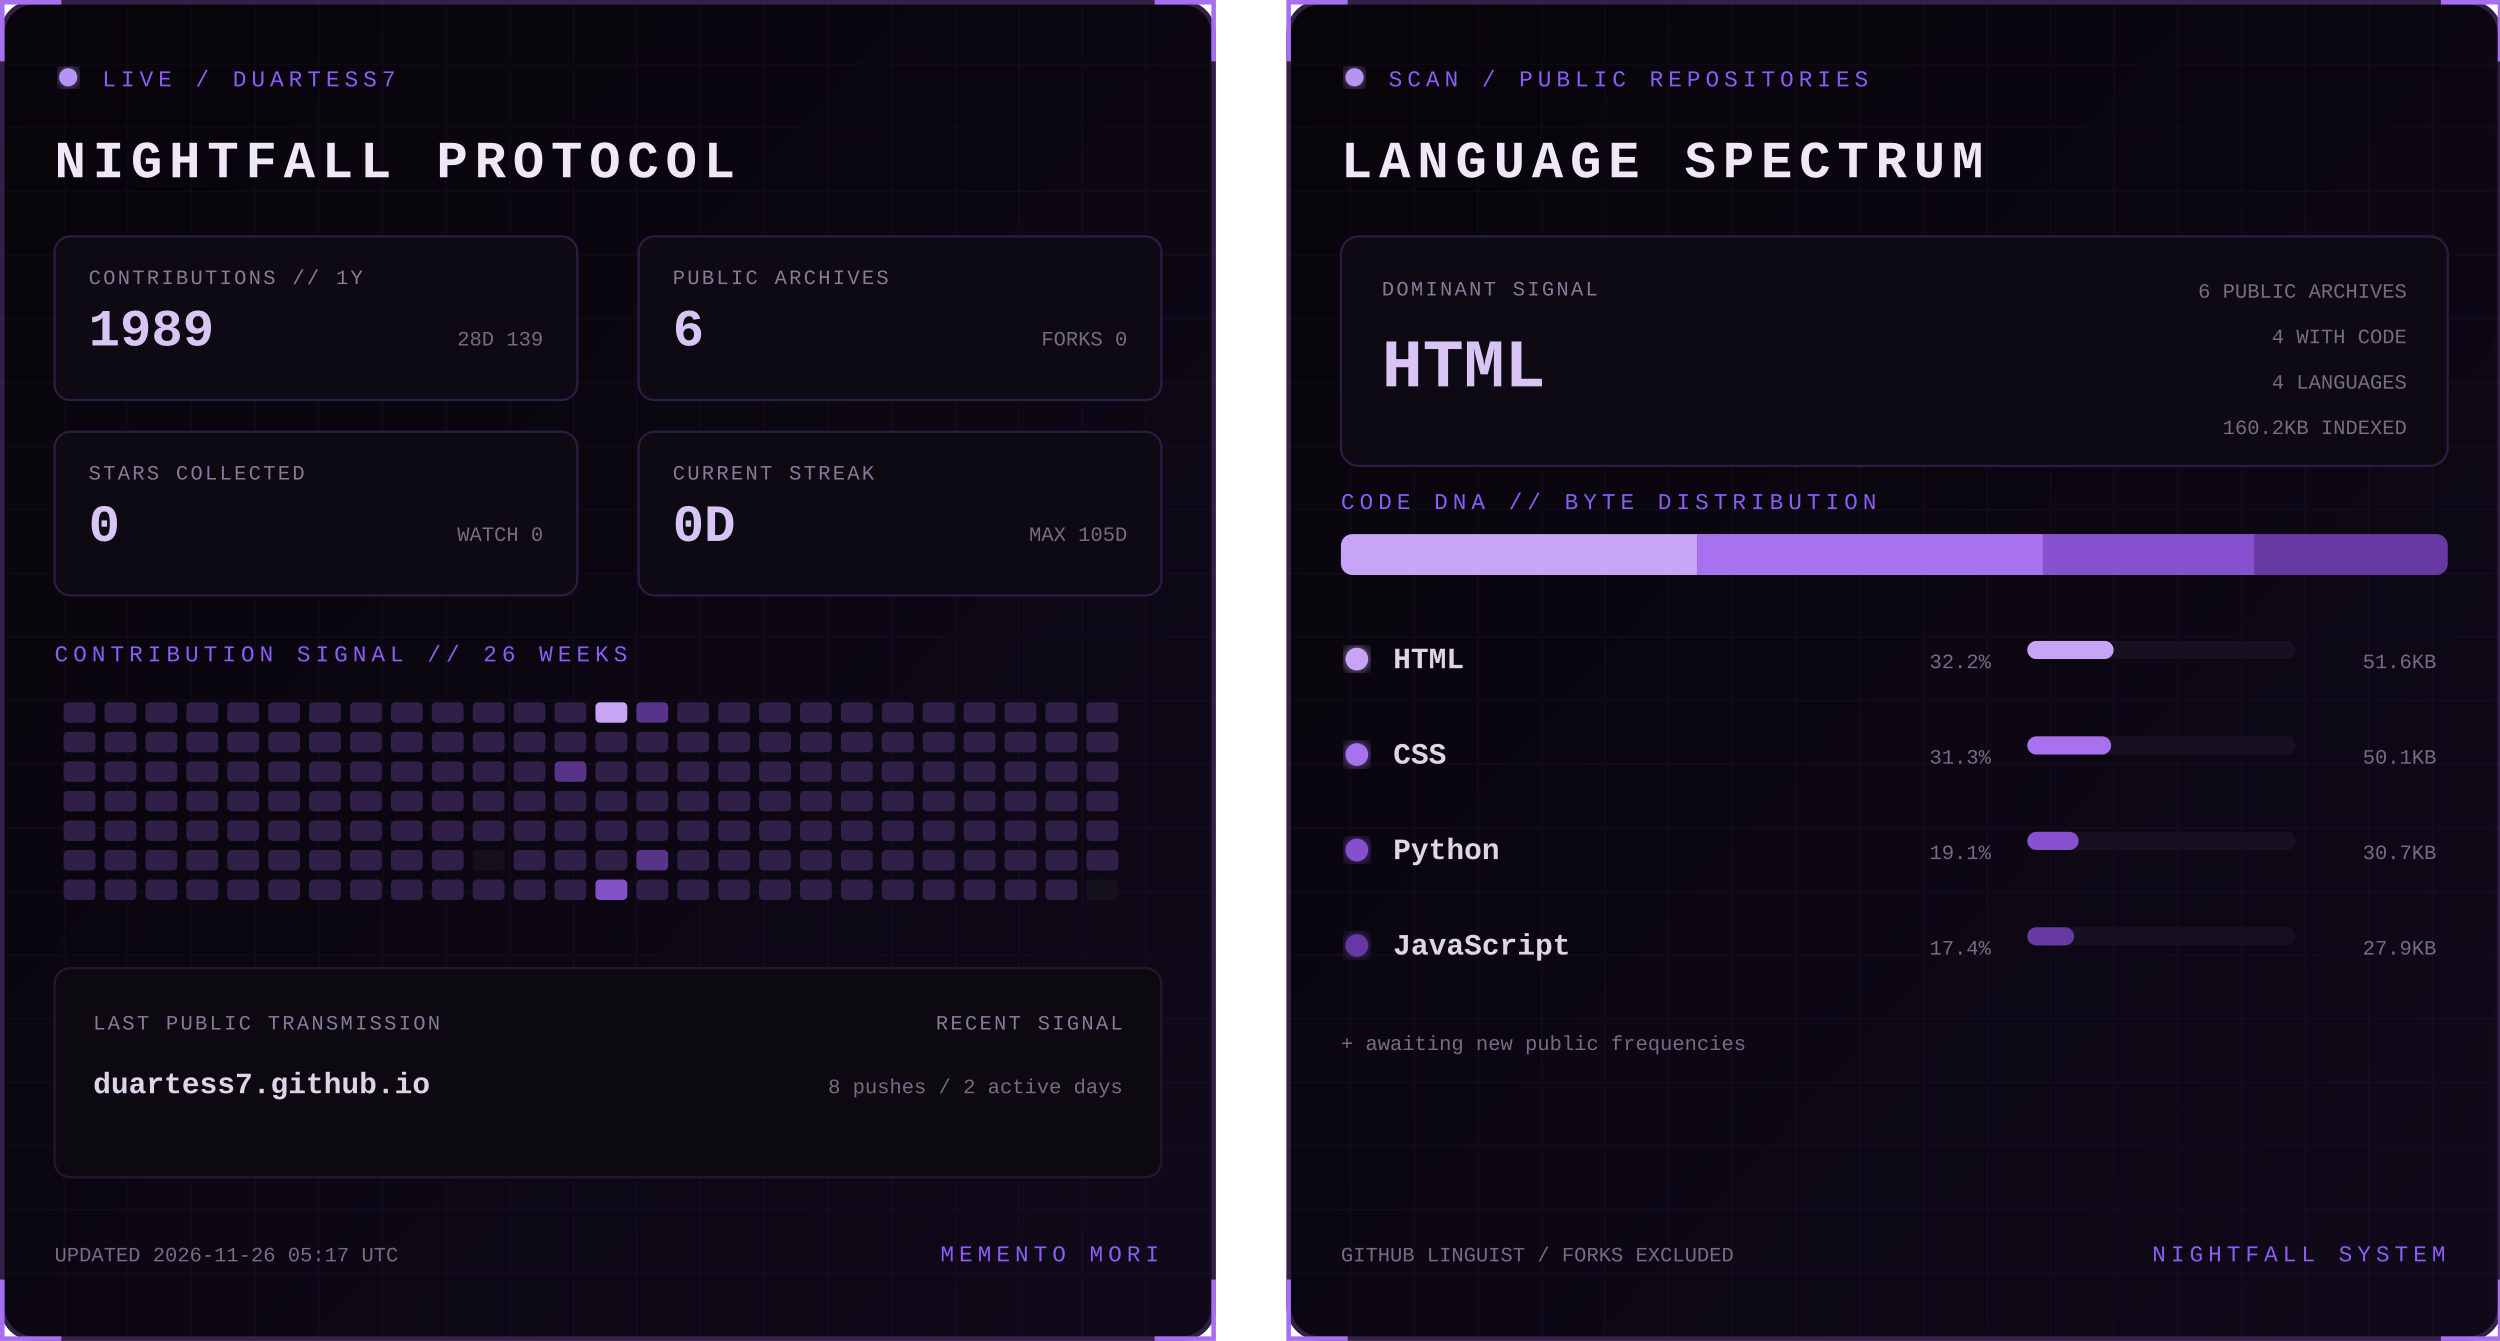
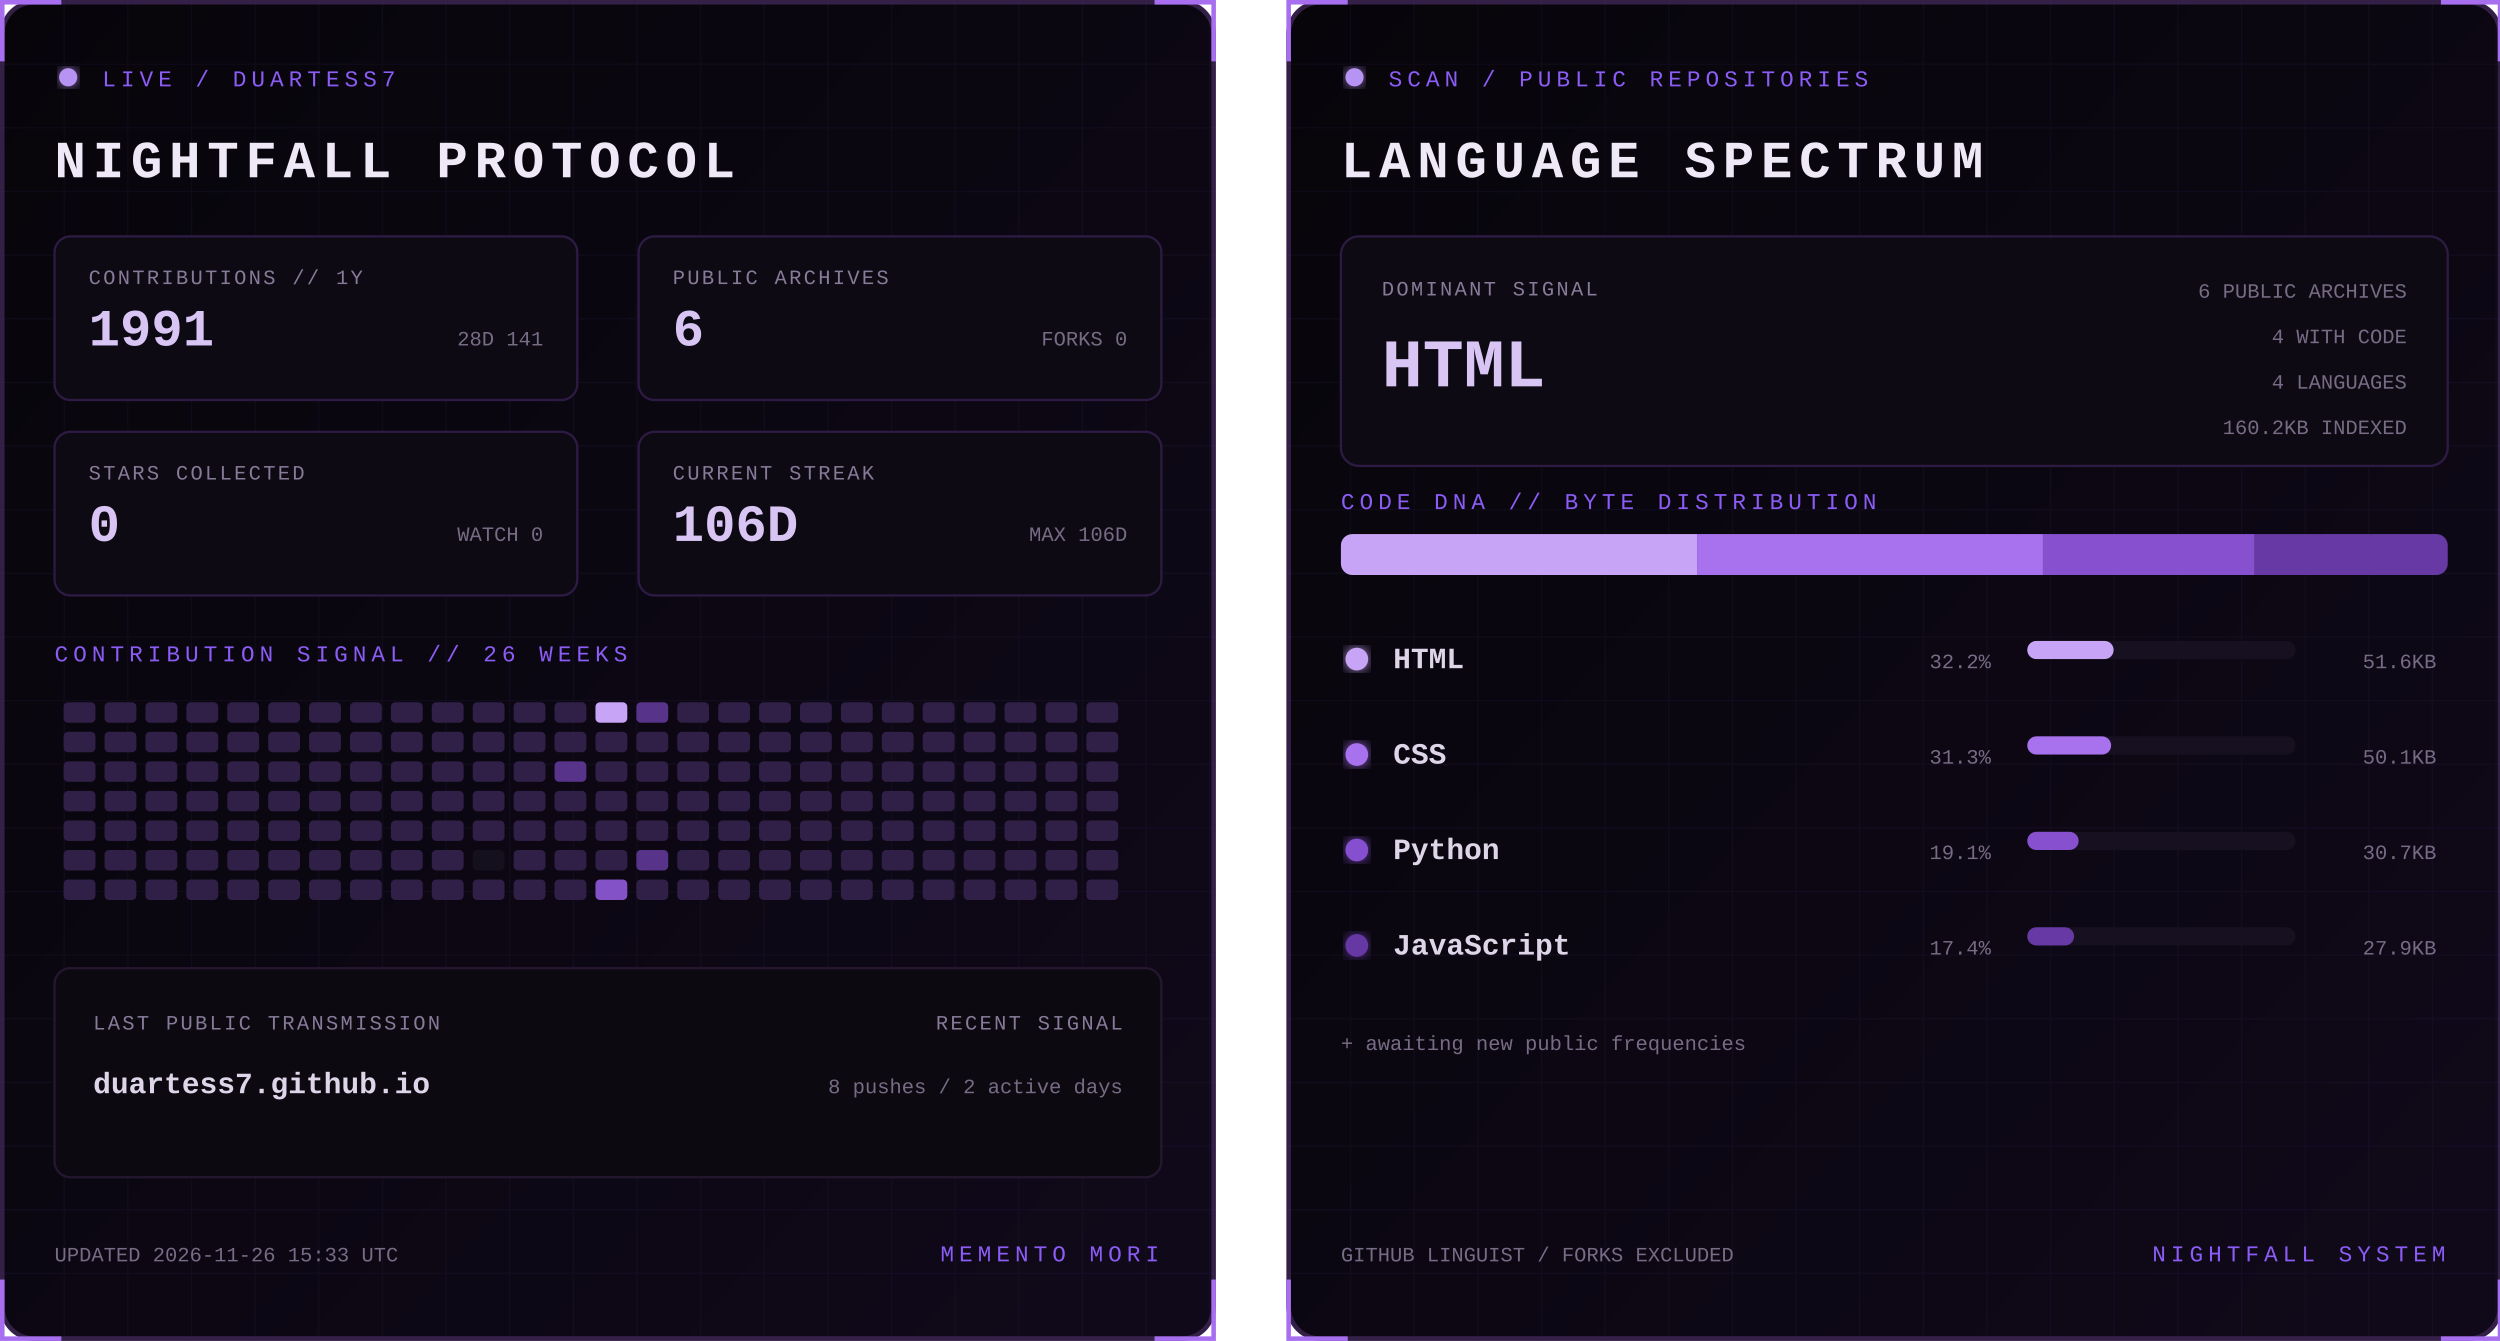
<svg xmlns="http://www.w3.org/2000/svg" width="1100" height="590" viewBox="0 0 1100 590" role="img" aria-labelledby="title desc">
  <defs>
    <linearGradient id="bg" x1="0" y1="0" x2="1" y2="1">
      <stop stop-color="#07050a" />
      <stop offset="1" stop-color="#10091a" />
    </linearGradient>
    <filter id="glow">
      <feGaussianBlur stdDeviation="3" result="b" />
      <feMerge>
        <feMergeNode in="b" />
        <feMergeNode in="SourceGraphic" />
      </feMerge>
    </filter>
    <pattern id="grid" width="28" height="28" patternUnits="userSpaceOnUse">
      <path d="M28 0H0V28" fill="none" stroke="#8b5cf6" stroke-opacity=".055" />
    </pattern>
    <clipPath id="dna">
      <rect x="24" y="235" width="487" height="18" rx="5" />
    </clipPath>
    <style>
      text { font-family: Consolas, 'Courier New', monospace; }
      .kicker { fill:#8b5cf6; font-size:10px; letter-spacing:2.2px; }
      .title { fill:#eee8f7; font-size:23px; font-weight:700; letter-spacing:3px; }
      .label { fill:#887a99; font-size:9px; letter-spacing:1px; }
      .stat { fill:#d8c5f4; font-size:23px; font-weight:700; }
      .detail,.pct { fill:#776b85; font-size:9px; }
      .lang { fill:#ded5e8; font-size:13px; font-weight:700; }
      .hero { fill:#d8c5f4; font-size:30px; font-weight:700; }
      .blink { animation:blink 1.6s step-end infinite; }
      @keyframes blink { 50% { opacity:.25 } }
    </style>
  </defs>
  <g>
    <rect x="1" y="1" width="533" height="588" rx="14" fill="url(#bg)" stroke="#342047" stroke-width="2" />
    <rect x="1" y="1" width="533" height="588" rx="14" fill="url(#grid)" />
    <path d="M27 1H1v26 M508 1h26v26 M534 563v26h-26 M27 589H1v-26" stroke="#a76ff0" stroke-width="2" fill="none" />
    <circle cx="30" cy="34" r="4" fill="#b794f4" filter="url(#glow)" class="blink" />
    <text x="45" y="38" class="kicker">LIVE / DUARTESS7</text>
    <text x="24" y="78" class="title">NIGHTFALL PROTOCOL</text>
    <g transform="translate(24 104)">
      <rect width="230" height="72" rx="7" fill="#0d0a13" stroke="#2d1b43" />
      <text x="15" y="21" class="label">CONTRIBUTIONS // 1Y</text>
-       <text x="15" y="48" class="stat">1989</text>
-       <text x="215" y="48" text-anchor="end" class="detail">28D 139</text>
+       <text x="15" y="48" class="stat">1991</text>
+       <text x="215" y="48" text-anchor="end" class="detail">28D 141</text>
    </g>
    <g transform="translate(281 104)">
      <rect width="230" height="72" rx="7" fill="#0d0a13" stroke="#2d1b43" />
      <text x="15" y="21" class="label">PUBLIC ARCHIVES</text>
      <text x="15" y="48" class="stat">6</text>
      <text x="215" y="48" text-anchor="end" class="detail">FORKS 0</text>
    </g>
    <g transform="translate(24 190)">
      <rect width="230" height="72" rx="7" fill="#0d0a13" stroke="#2d1b43" />
      <text x="15" y="21" class="label">STARS COLLECTED</text>
      <text x="15" y="48" class="stat">0</text>
      <text x="215" y="48" text-anchor="end" class="detail">WATCH 0</text>
    </g>
    <g transform="translate(281 190)">
      <rect width="230" height="72" rx="7" fill="#0d0a13" stroke="#2d1b43" />
      <text x="15" y="21" class="label">CURRENT STREAK</text>
-       <text x="15" y="48" class="stat">0D</text>
-       <text x="215" y="48" text-anchor="end" class="detail">MAX 105D</text>
+       <text x="15" y="48" class="stat">106D</text>
+       <text x="215" y="48" text-anchor="end" class="detail">MAX 106D</text>
    </g>
    <text x="24" y="291" class="kicker">CONTRIBUTION SIGNAL // 26 WEEKS</text>
    <g>
      <rect x="28" y="309" width="14" height="9" rx="2" fill="#302047" />
      <rect x="28" y="322" width="14" height="9" rx="2" fill="#302047" />
      <rect x="28" y="335" width="14" height="9" rx="2" fill="#302047" />
      <rect x="28" y="348" width="14" height="9" rx="2" fill="#302047" />
      <rect x="28" y="361" width="14" height="9" rx="2" fill="#302047" />
      <rect x="28" y="374" width="14" height="9" rx="2" fill="#302047" />
      <rect x="28" y="387" width="14" height="9" rx="2" fill="#302047" />
      <rect x="46" y="309" width="14" height="9" rx="2" fill="#302047" />
      <rect x="46" y="322" width="14" height="9" rx="2" fill="#302047" />
      <rect x="46" y="335" width="14" height="9" rx="2" fill="#302047" />
      <rect x="46" y="348" width="14" height="9" rx="2" fill="#302047" />
      <rect x="46" y="361" width="14" height="9" rx="2" fill="#302047" />
      <rect x="46" y="374" width="14" height="9" rx="2" fill="#302047" />
      <rect x="46" y="387" width="14" height="9" rx="2" fill="#302047" />
      <rect x="64" y="309" width="14" height="9" rx="2" fill="#302047" />
      <rect x="64" y="322" width="14" height="9" rx="2" fill="#302047" />
      <rect x="64" y="335" width="14" height="9" rx="2" fill="#302047" />
      <rect x="64" y="348" width="14" height="9" rx="2" fill="#302047" />
      <rect x="64" y="361" width="14" height="9" rx="2" fill="#302047" />
      <rect x="64" y="374" width="14" height="9" rx="2" fill="#302047" />
      <rect x="64" y="387" width="14" height="9" rx="2" fill="#302047" />
      <rect x="82" y="309" width="14" height="9" rx="2" fill="#302047" />
      <rect x="82" y="322" width="14" height="9" rx="2" fill="#302047" />
      <rect x="82" y="335" width="14" height="9" rx="2" fill="#302047" />
      <rect x="82" y="348" width="14" height="9" rx="2" fill="#302047" />
      <rect x="82" y="361" width="14" height="9" rx="2" fill="#302047" />
      <rect x="82" y="374" width="14" height="9" rx="2" fill="#302047" />
      <rect x="82" y="387" width="14" height="9" rx="2" fill="#302047" />
      <rect x="100" y="309" width="14" height="9" rx="2" fill="#302047" />
      <rect x="100" y="322" width="14" height="9" rx="2" fill="#302047" />
      <rect x="100" y="335" width="14" height="9" rx="2" fill="#302047" />
      <rect x="100" y="348" width="14" height="9" rx="2" fill="#302047" />
      <rect x="100" y="361" width="14" height="9" rx="2" fill="#302047" />
      <rect x="100" y="374" width="14" height="9" rx="2" fill="#302047" />
      <rect x="100" y="387" width="14" height="9" rx="2" fill="#302047" />
      <rect x="118" y="309" width="14" height="9" rx="2" fill="#302047" />
      <rect x="118" y="322" width="14" height="9" rx="2" fill="#302047" />
      <rect x="118" y="335" width="14" height="9" rx="2" fill="#302047" />
      <rect x="118" y="348" width="14" height="9" rx="2" fill="#302047" />
      <rect x="118" y="361" width="14" height="9" rx="2" fill="#302047" />
      <rect x="118" y="374" width="14" height="9" rx="2" fill="#302047" />
      <rect x="118" y="387" width="14" height="9" rx="2" fill="#302047" />
      <rect x="136" y="309" width="14" height="9" rx="2" fill="#302047" />
      <rect x="136" y="322" width="14" height="9" rx="2" fill="#302047" />
      <rect x="136" y="335" width="14" height="9" rx="2" fill="#302047" />
      <rect x="136" y="348" width="14" height="9" rx="2" fill="#302047" />
      <rect x="136" y="361" width="14" height="9" rx="2" fill="#302047" />
      <rect x="136" y="374" width="14" height="9" rx="2" fill="#302047" />
      <rect x="136" y="387" width="14" height="9" rx="2" fill="#302047" />
      <rect x="154" y="309" width="14" height="9" rx="2" fill="#302047" />
      <rect x="154" y="322" width="14" height="9" rx="2" fill="#302047" />
      <rect x="154" y="335" width="14" height="9" rx="2" fill="#302047" />
      <rect x="154" y="348" width="14" height="9" rx="2" fill="#302047" />
      <rect x="154" y="361" width="14" height="9" rx="2" fill="#302047" />
      <rect x="154" y="374" width="14" height="9" rx="2" fill="#302047" />
      <rect x="154" y="387" width="14" height="9" rx="2" fill="#302047" />
      <rect x="172" y="309" width="14" height="9" rx="2" fill="#302047" />
      <rect x="172" y="322" width="14" height="9" rx="2" fill="#302047" />
      <rect x="172" y="335" width="14" height="9" rx="2" fill="#302047" />
      <rect x="172" y="348" width="14" height="9" rx="2" fill="#302047" />
      <rect x="172" y="361" width="14" height="9" rx="2" fill="#302047" />
      <rect x="172" y="374" width="14" height="9" rx="2" fill="#302047" />
      <rect x="172" y="387" width="14" height="9" rx="2" fill="#302047" />
      <rect x="190" y="309" width="14" height="9" rx="2" fill="#302047" />
      <rect x="190" y="322" width="14" height="9" rx="2" fill="#302047" />
      <rect x="190" y="335" width="14" height="9" rx="2" fill="#302047" />
      <rect x="190" y="348" width="14" height="9" rx="2" fill="#302047" />
      <rect x="190" y="361" width="14" height="9" rx="2" fill="#302047" />
      <rect x="190" y="374" width="14" height="9" rx="2" fill="#302047" />
      <rect x="190" y="387" width="14" height="9" rx="2" fill="#302047" />
      <rect x="208" y="309" width="14" height="9" rx="2" fill="#302047" />
      <rect x="208" y="322" width="14" height="9" rx="2" fill="#302047" />
      <rect x="208" y="335" width="14" height="9" rx="2" fill="#302047" />
      <rect x="208" y="348" width="14" height="9" rx="2" fill="#302047" />
      <rect x="208" y="361" width="14" height="9" rx="2" fill="#302047" />
      <rect x="208" y="374" width="14" height="9" rx="2" fill="#15101d" />
      <rect x="208" y="387" width="14" height="9" rx="2" fill="#302047" />
      <rect x="226" y="309" width="14" height="9" rx="2" fill="#302047" />
      <rect x="226" y="322" width="14" height="9" rx="2" fill="#302047" />
      <rect x="226" y="335" width="14" height="9" rx="2" fill="#302047" />
      <rect x="226" y="348" width="14" height="9" rx="2" fill="#302047" />
      <rect x="226" y="361" width="14" height="9" rx="2" fill="#302047" />
      <rect x="226" y="374" width="14" height="9" rx="2" fill="#302047" />
      <rect x="226" y="387" width="14" height="9" rx="2" fill="#302047" />
      <rect x="244" y="309" width="14" height="9" rx="2" fill="#302047" />
      <rect x="244" y="322" width="14" height="9" rx="2" fill="#302047" />
      <rect x="244" y="335" width="14" height="9" rx="2" fill="#57338a" />
      <rect x="244" y="348" width="14" height="9" rx="2" fill="#302047" />
      <rect x="244" y="361" width="14" height="9" rx="2" fill="#302047" />
      <rect x="244" y="374" width="14" height="9" rx="2" fill="#302047" />
      <rect x="244" y="387" width="14" height="9" rx="2" fill="#302047" />
      <rect x="262" y="309" width="14" height="9" rx="2" fill="#c7a4f6" />
      <rect x="262" y="322" width="14" height="9" rx="2" fill="#302047" />
      <rect x="262" y="335" width="14" height="9" rx="2" fill="#302047" />
      <rect x="262" y="348" width="14" height="9" rx="2" fill="#302047" />
      <rect x="262" y="361" width="14" height="9" rx="2" fill="#302047" />
      <rect x="262" y="374" width="14" height="9" rx="2" fill="#302047" />
      <rect x="262" y="387" width="14" height="9" rx="2" fill="#8452c7" />
      <rect x="280" y="309" width="14" height="9" rx="2" fill="#57338a" />
      <rect x="280" y="322" width="14" height="9" rx="2" fill="#302047" />
      <rect x="280" y="335" width="14" height="9" rx="2" fill="#302047" />
      <rect x="280" y="348" width="14" height="9" rx="2" fill="#302047" />
      <rect x="280" y="361" width="14" height="9" rx="2" fill="#302047" />
      <rect x="280" y="374" width="14" height="9" rx="2" fill="#57338a" />
      <rect x="280" y="387" width="14" height="9" rx="2" fill="#302047" />
      <rect x="298" y="309" width="14" height="9" rx="2" fill="#302047" />
      <rect x="298" y="322" width="14" height="9" rx="2" fill="#302047" />
      <rect x="298" y="335" width="14" height="9" rx="2" fill="#302047" />
      <rect x="298" y="348" width="14" height="9" rx="2" fill="#302047" />
      <rect x="298" y="361" width="14" height="9" rx="2" fill="#302047" />
      <rect x="298" y="374" width="14" height="9" rx="2" fill="#302047" />
      <rect x="298" y="387" width="14" height="9" rx="2" fill="#302047" />
      <rect x="316" y="309" width="14" height="9" rx="2" fill="#302047" />
      <rect x="316" y="322" width="14" height="9" rx="2" fill="#302047" />
      <rect x="316" y="335" width="14" height="9" rx="2" fill="#302047" />
      <rect x="316" y="348" width="14" height="9" rx="2" fill="#302047" />
      <rect x="316" y="361" width="14" height="9" rx="2" fill="#302047" />
      <rect x="316" y="374" width="14" height="9" rx="2" fill="#302047" />
      <rect x="316" y="387" width="14" height="9" rx="2" fill="#302047" />
      <rect x="334" y="309" width="14" height="9" rx="2" fill="#302047" />
      <rect x="334" y="322" width="14" height="9" rx="2" fill="#302047" />
      <rect x="334" y="335" width="14" height="9" rx="2" fill="#302047" />
      <rect x="334" y="348" width="14" height="9" rx="2" fill="#302047" />
      <rect x="334" y="361" width="14" height="9" rx="2" fill="#302047" />
      <rect x="334" y="374" width="14" height="9" rx="2" fill="#302047" />
      <rect x="334" y="387" width="14" height="9" rx="2" fill="#302047" />
      <rect x="352" y="309" width="14" height="9" rx="2" fill="#302047" />
      <rect x="352" y="322" width="14" height="9" rx="2" fill="#302047" />
      <rect x="352" y="335" width="14" height="9" rx="2" fill="#302047" />
      <rect x="352" y="348" width="14" height="9" rx="2" fill="#302047" />
      <rect x="352" y="361" width="14" height="9" rx="2" fill="#302047" />
      <rect x="352" y="374" width="14" height="9" rx="2" fill="#302047" />
      <rect x="352" y="387" width="14" height="9" rx="2" fill="#302047" />
      <rect x="370" y="309" width="14" height="9" rx="2" fill="#302047" />
      <rect x="370" y="322" width="14" height="9" rx="2" fill="#302047" />
      <rect x="370" y="335" width="14" height="9" rx="2" fill="#302047" />
      <rect x="370" y="348" width="14" height="9" rx="2" fill="#302047" />
      <rect x="370" y="361" width="14" height="9" rx="2" fill="#302047" />
      <rect x="370" y="374" width="14" height="9" rx="2" fill="#302047" />
      <rect x="370" y="387" width="14" height="9" rx="2" fill="#302047" />
      <rect x="388" y="309" width="14" height="9" rx="2" fill="#302047" />
      <rect x="388" y="322" width="14" height="9" rx="2" fill="#302047" />
      <rect x="388" y="335" width="14" height="9" rx="2" fill="#302047" />
      <rect x="388" y="348" width="14" height="9" rx="2" fill="#302047" />
      <rect x="388" y="361" width="14" height="9" rx="2" fill="#302047" />
      <rect x="388" y="374" width="14" height="9" rx="2" fill="#302047" />
      <rect x="388" y="387" width="14" height="9" rx="2" fill="#302047" />
      <rect x="406" y="309" width="14" height="9" rx="2" fill="#302047" />
      <rect x="406" y="322" width="14" height="9" rx="2" fill="#302047" />
      <rect x="406" y="335" width="14" height="9" rx="2" fill="#302047" />
      <rect x="406" y="348" width="14" height="9" rx="2" fill="#302047" />
      <rect x="406" y="361" width="14" height="9" rx="2" fill="#302047" />
      <rect x="406" y="374" width="14" height="9" rx="2" fill="#302047" />
      <rect x="406" y="387" width="14" height="9" rx="2" fill="#302047" />
      <rect x="424" y="309" width="14" height="9" rx="2" fill="#302047" />
      <rect x="424" y="322" width="14" height="9" rx="2" fill="#302047" />
      <rect x="424" y="335" width="14" height="9" rx="2" fill="#302047" />
      <rect x="424" y="348" width="14" height="9" rx="2" fill="#302047" />
      <rect x="424" y="361" width="14" height="9" rx="2" fill="#302047" />
      <rect x="424" y="374" width="14" height="9" rx="2" fill="#302047" />
      <rect x="424" y="387" width="14" height="9" rx="2" fill="#302047" />
      <rect x="442" y="309" width="14" height="9" rx="2" fill="#302047" />
      <rect x="442" y="322" width="14" height="9" rx="2" fill="#302047" />
      <rect x="442" y="335" width="14" height="9" rx="2" fill="#302047" />
      <rect x="442" y="348" width="14" height="9" rx="2" fill="#302047" />
      <rect x="442" y="361" width="14" height="9" rx="2" fill="#302047" />
      <rect x="442" y="374" width="14" height="9" rx="2" fill="#302047" />
      <rect x="442" y="387" width="14" height="9" rx="2" fill="#302047" />
      <rect x="460" y="309" width="14" height="9" rx="2" fill="#302047" />
      <rect x="460" y="322" width="14" height="9" rx="2" fill="#302047" />
      <rect x="460" y="335" width="14" height="9" rx="2" fill="#302047" />
      <rect x="460" y="348" width="14" height="9" rx="2" fill="#302047" />
      <rect x="460" y="361" width="14" height="9" rx="2" fill="#302047" />
      <rect x="460" y="374" width="14" height="9" rx="2" fill="#302047" />
      <rect x="460" y="387" width="14" height="9" rx="2" fill="#302047" />
      <rect x="478" y="309" width="14" height="9" rx="2" fill="#302047" />
      <rect x="478" y="322" width="14" height="9" rx="2" fill="#302047" />
      <rect x="478" y="335" width="14" height="9" rx="2" fill="#302047" />
      <rect x="478" y="348" width="14" height="9" rx="2" fill="#302047" />
      <rect x="478" y="361" width="14" height="9" rx="2" fill="#302047" />
      <rect x="478" y="374" width="14" height="9" rx="2" fill="#302047" />
-       <rect x="478" y="387" width="14" height="9" rx="2" fill="#15101d" />
+       <rect x="478" y="387" width="14" height="9" rx="2" fill="#302047" />
    </g>
    <rect x="24" y="426" width="487" height="92" rx="7" fill="#0c0911" stroke="#24172f" />
    <text x="41" y="453" class="label">LAST PUBLIC TRANSMISSION</text>
    <text x="41" y="481" class="lang">duartess7.github.io</text>
    <text x="494" y="453" text-anchor="end" class="label">RECENT SIGNAL</text>
    <text x="494" y="481" text-anchor="end" class="detail">8 pushes / 2 active days</text>
-     <text x="24" y="555" class="detail">UPDATED 2026-11-26 05:17 UTC</text>
+     <text x="24" y="555" class="detail">UPDATED 2026-11-26 15:33 UTC</text>
    <text x="510" y="555" text-anchor="end" class="kicker">MEMENTO MORI</text>
  </g>
  <g transform="translate(566)">
    <rect x="1" y="1" width="533" height="588" rx="14" fill="url(#bg)" stroke="#342047" stroke-width="2" />
    <rect x="1" y="1" width="533" height="588" rx="14" fill="url(#grid)" />
    <path d="M27 1H1v26 M508 1h26v26 M534 563v26h-26 M27 589H1v-26" stroke="#a76ff0" stroke-width="2" fill="none" />
    <circle cx="30" cy="34" r="4" fill="#b794f4" filter="url(#glow)" class="blink" />
    <text x="45" y="38" class="kicker">SCAN / PUBLIC REPOSITORIES</text>
    <text x="24" y="78" class="title">LANGUAGE SPECTRUM</text>
    <rect x="24" y="104" width="487" height="101" rx="8" fill="#0d0a13" stroke="#2d1b43" />
    <text x="42" y="130" class="label">DOMINANT SIGNAL</text>
    <text x="42" y="170" class="hero">HTML</text>
    <text x="493" y="131" text-anchor="end" class="detail">6 PUBLIC ARCHIVES</text>
    <text x="493" y="151" text-anchor="end" class="detail">4 WITH CODE</text>
    <text x="493" y="171" text-anchor="end" class="detail">4 LANGUAGES</text>
    <text x="493" y="191" text-anchor="end" class="detail">160.2KB INDEXED</text>
    <text x="24" y="224" class="kicker">CODE DNA // BYTE DISTRIBUTION</text>
    <rect x="24" y="235" width="487" height="18" rx="5" fill="#171020" />
    <g clip-path="url(#dna)">
      <rect x="24.0" y="235" width="156.7" height="18" fill="#c7a4f6" />
      <rect x="180.7" y="235" width="152.2" height="18" fill="#a871ed" />
      <rect x="332.9" y="235" width="93.2" height="18" fill="#8650cf" />
      <rect x="426.1" y="235" width="84.9" height="18" fill="#6639a4" />
    </g>
    <circle cx="31" cy="290" r="5" fill="#c7a4f6" filter="url(#glow)" />
    <text x="47" y="294" class="lang">HTML</text>
    <text x="310" y="294" text-anchor="end" class="pct">32.2%</text>
    <rect x="326" y="282" width="118" height="8" rx="4" fill="#171020" />
    <rect x="326" y="282" width="38.0" height="8" rx="4" fill="#c7a4f6" />
    <text x="506" y="294" text-anchor="end" class="detail">51.6KB</text>
    <circle cx="31" cy="332" r="5" fill="#a871ed" filter="url(#glow)" />
    <text x="47" y="336" class="lang">CSS</text>
    <text x="310" y="336" text-anchor="end" class="pct">31.3%</text>
    <rect x="326" y="324" width="118" height="8" rx="4" fill="#171020" />
    <rect x="326" y="324" width="36.9" height="8" rx="4" fill="#a871ed" />
    <text x="506" y="336" text-anchor="end" class="detail">50.1KB</text>
    <circle cx="31" cy="374" r="5" fill="#8650cf" filter="url(#glow)" />
    <text x="47" y="378" class="lang">Python</text>
    <text x="310" y="378" text-anchor="end" class="pct">19.1%</text>
    <rect x="326" y="366" width="118" height="8" rx="4" fill="#171020" />
    <rect x="326" y="366" width="22.6" height="8" rx="4" fill="#8650cf" />
    <text x="506" y="378" text-anchor="end" class="detail">30.7KB</text>
    <circle cx="31" cy="416" r="5" fill="#6639a4" filter="url(#glow)" />
    <text x="47" y="420" class="lang">JavaScript</text>
    <text x="310" y="420" text-anchor="end" class="pct">17.4%</text>
    <rect x="326" y="408" width="118" height="8" rx="4" fill="#171020" />
    <rect x="326" y="408" width="20.6" height="8" rx="4" fill="#6639a4" />
    <text x="506" y="420" text-anchor="end" class="detail">27.9KB</text>
    <text x="24" y="462" class="detail">+ awaiting new public frequencies</text>
    <text x="24" y="555" class="detail">GITHUB LINGUIST / FORKS EXCLUDED</text>
    <text x="510" y="555" text-anchor="end" class="kicker">NIGHTFALL SYSTEM</text>
  </g>
</svg>
